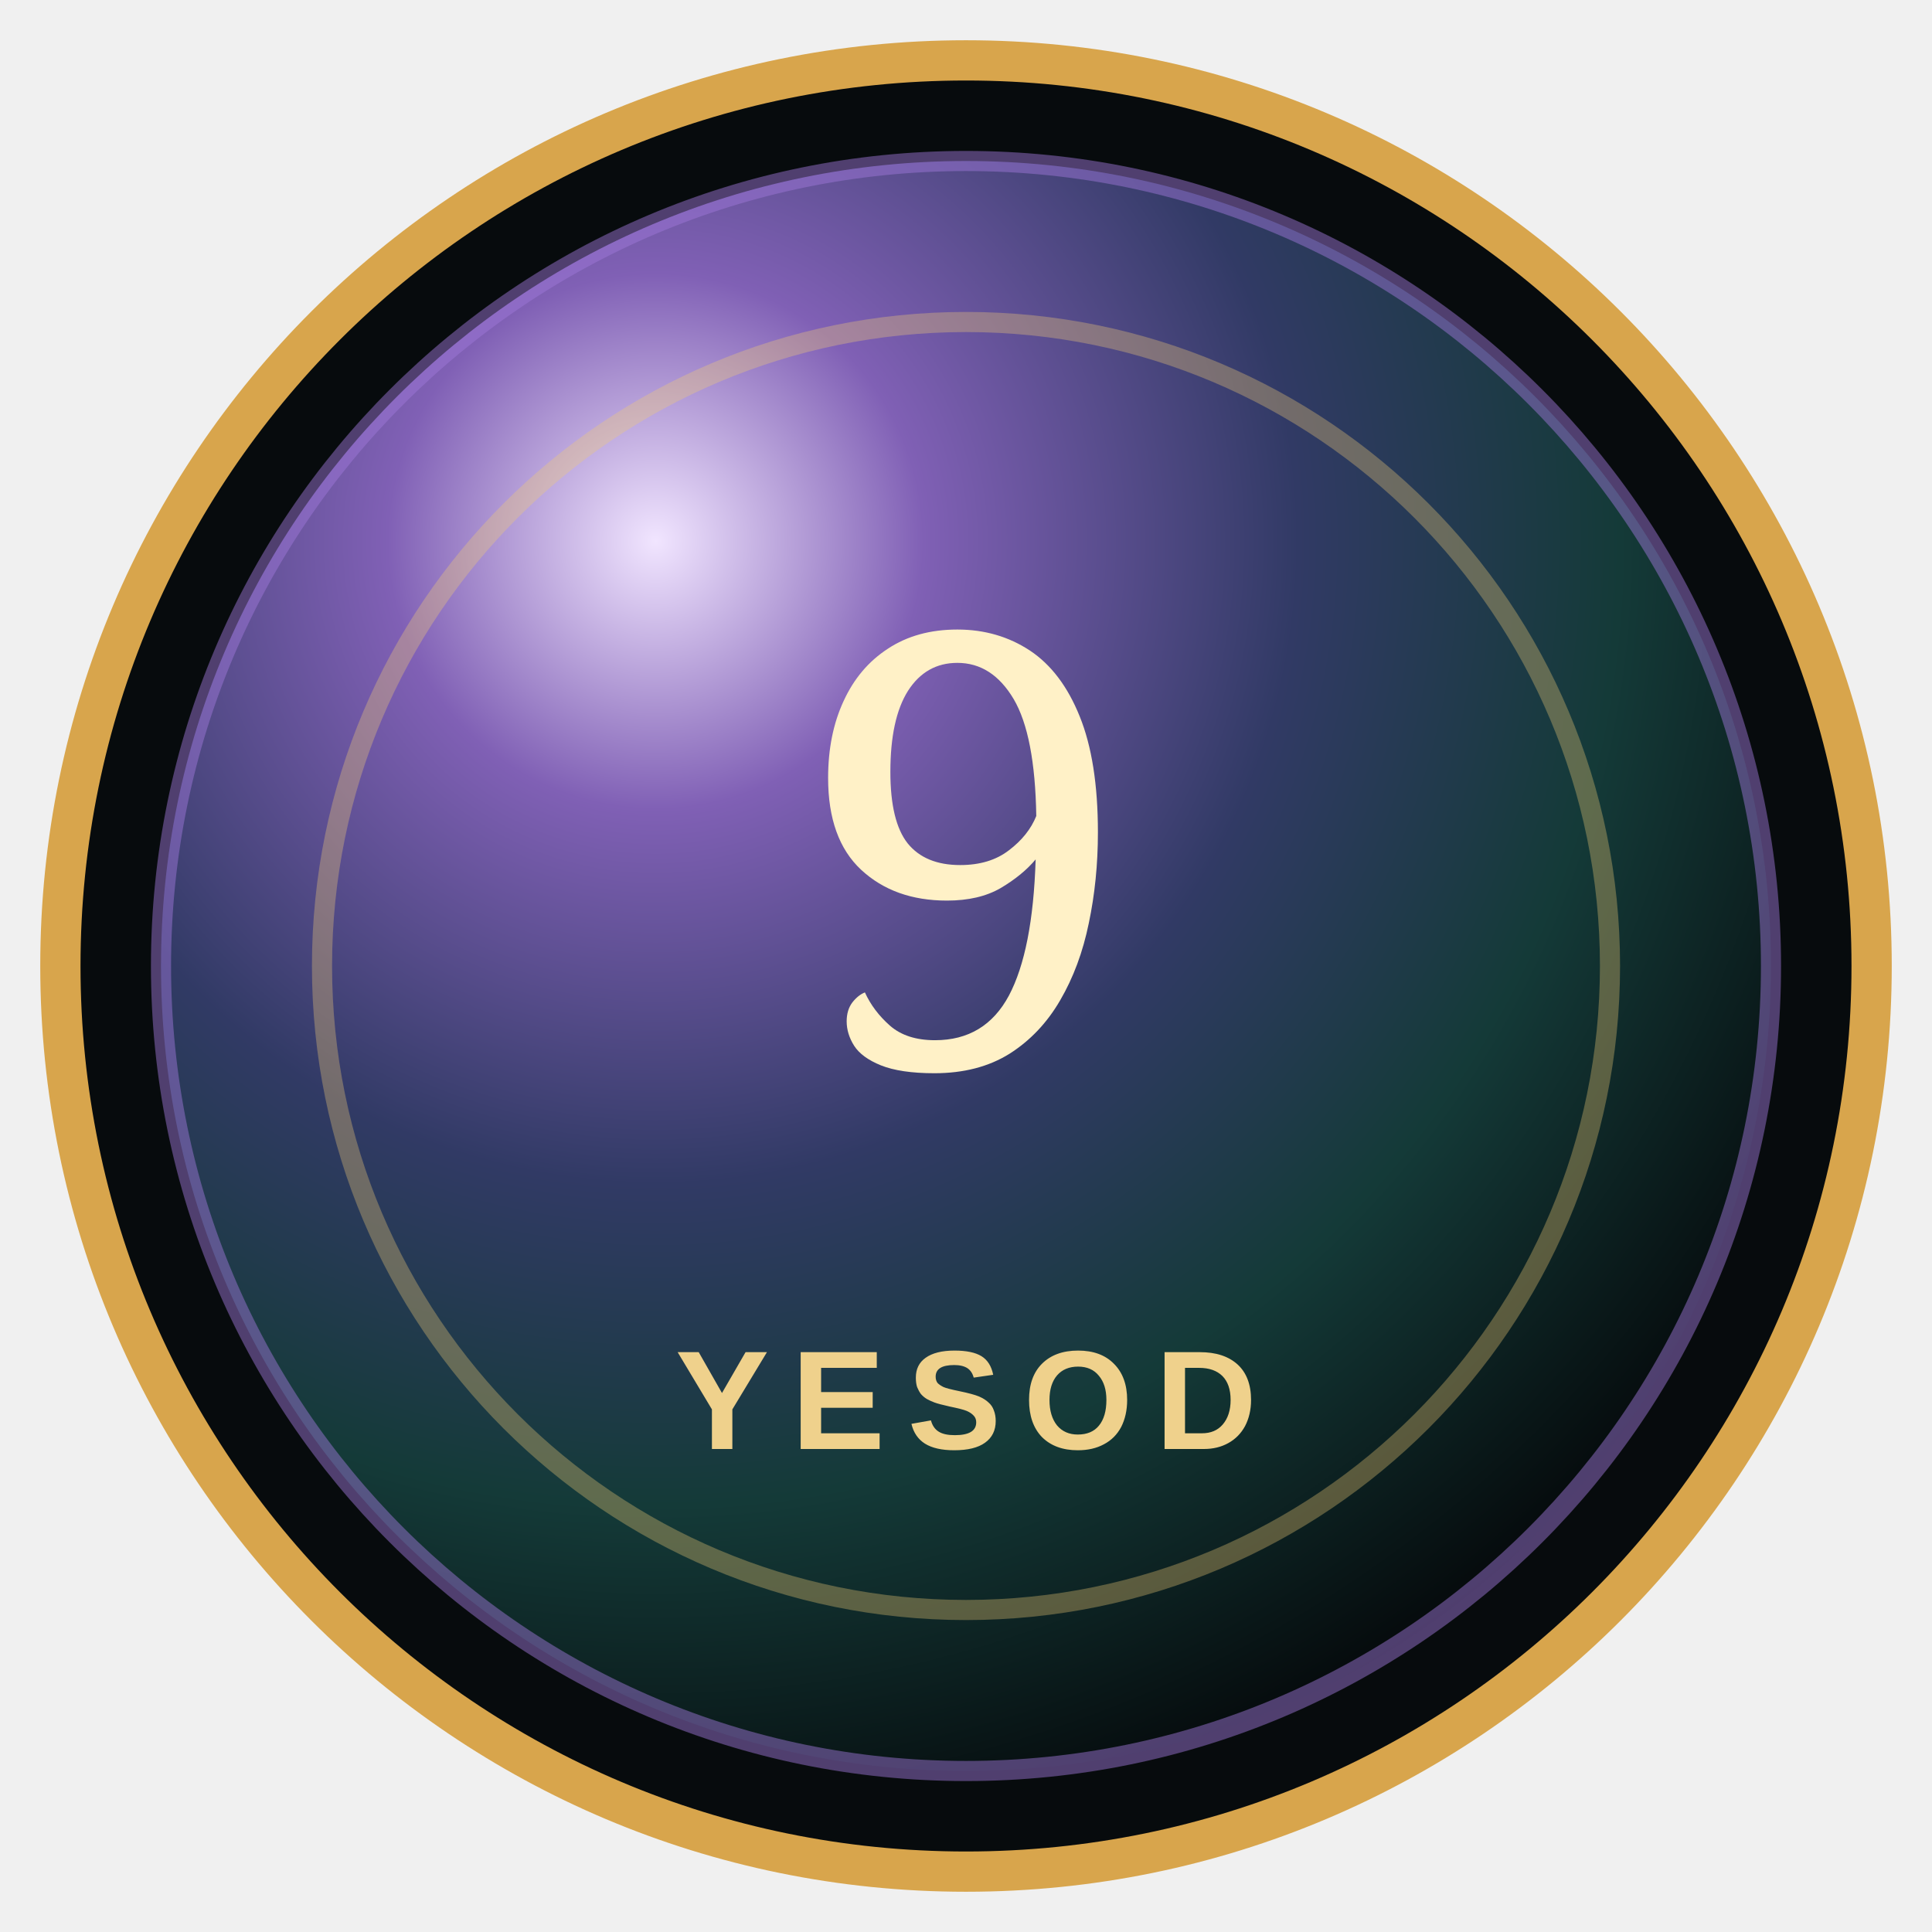
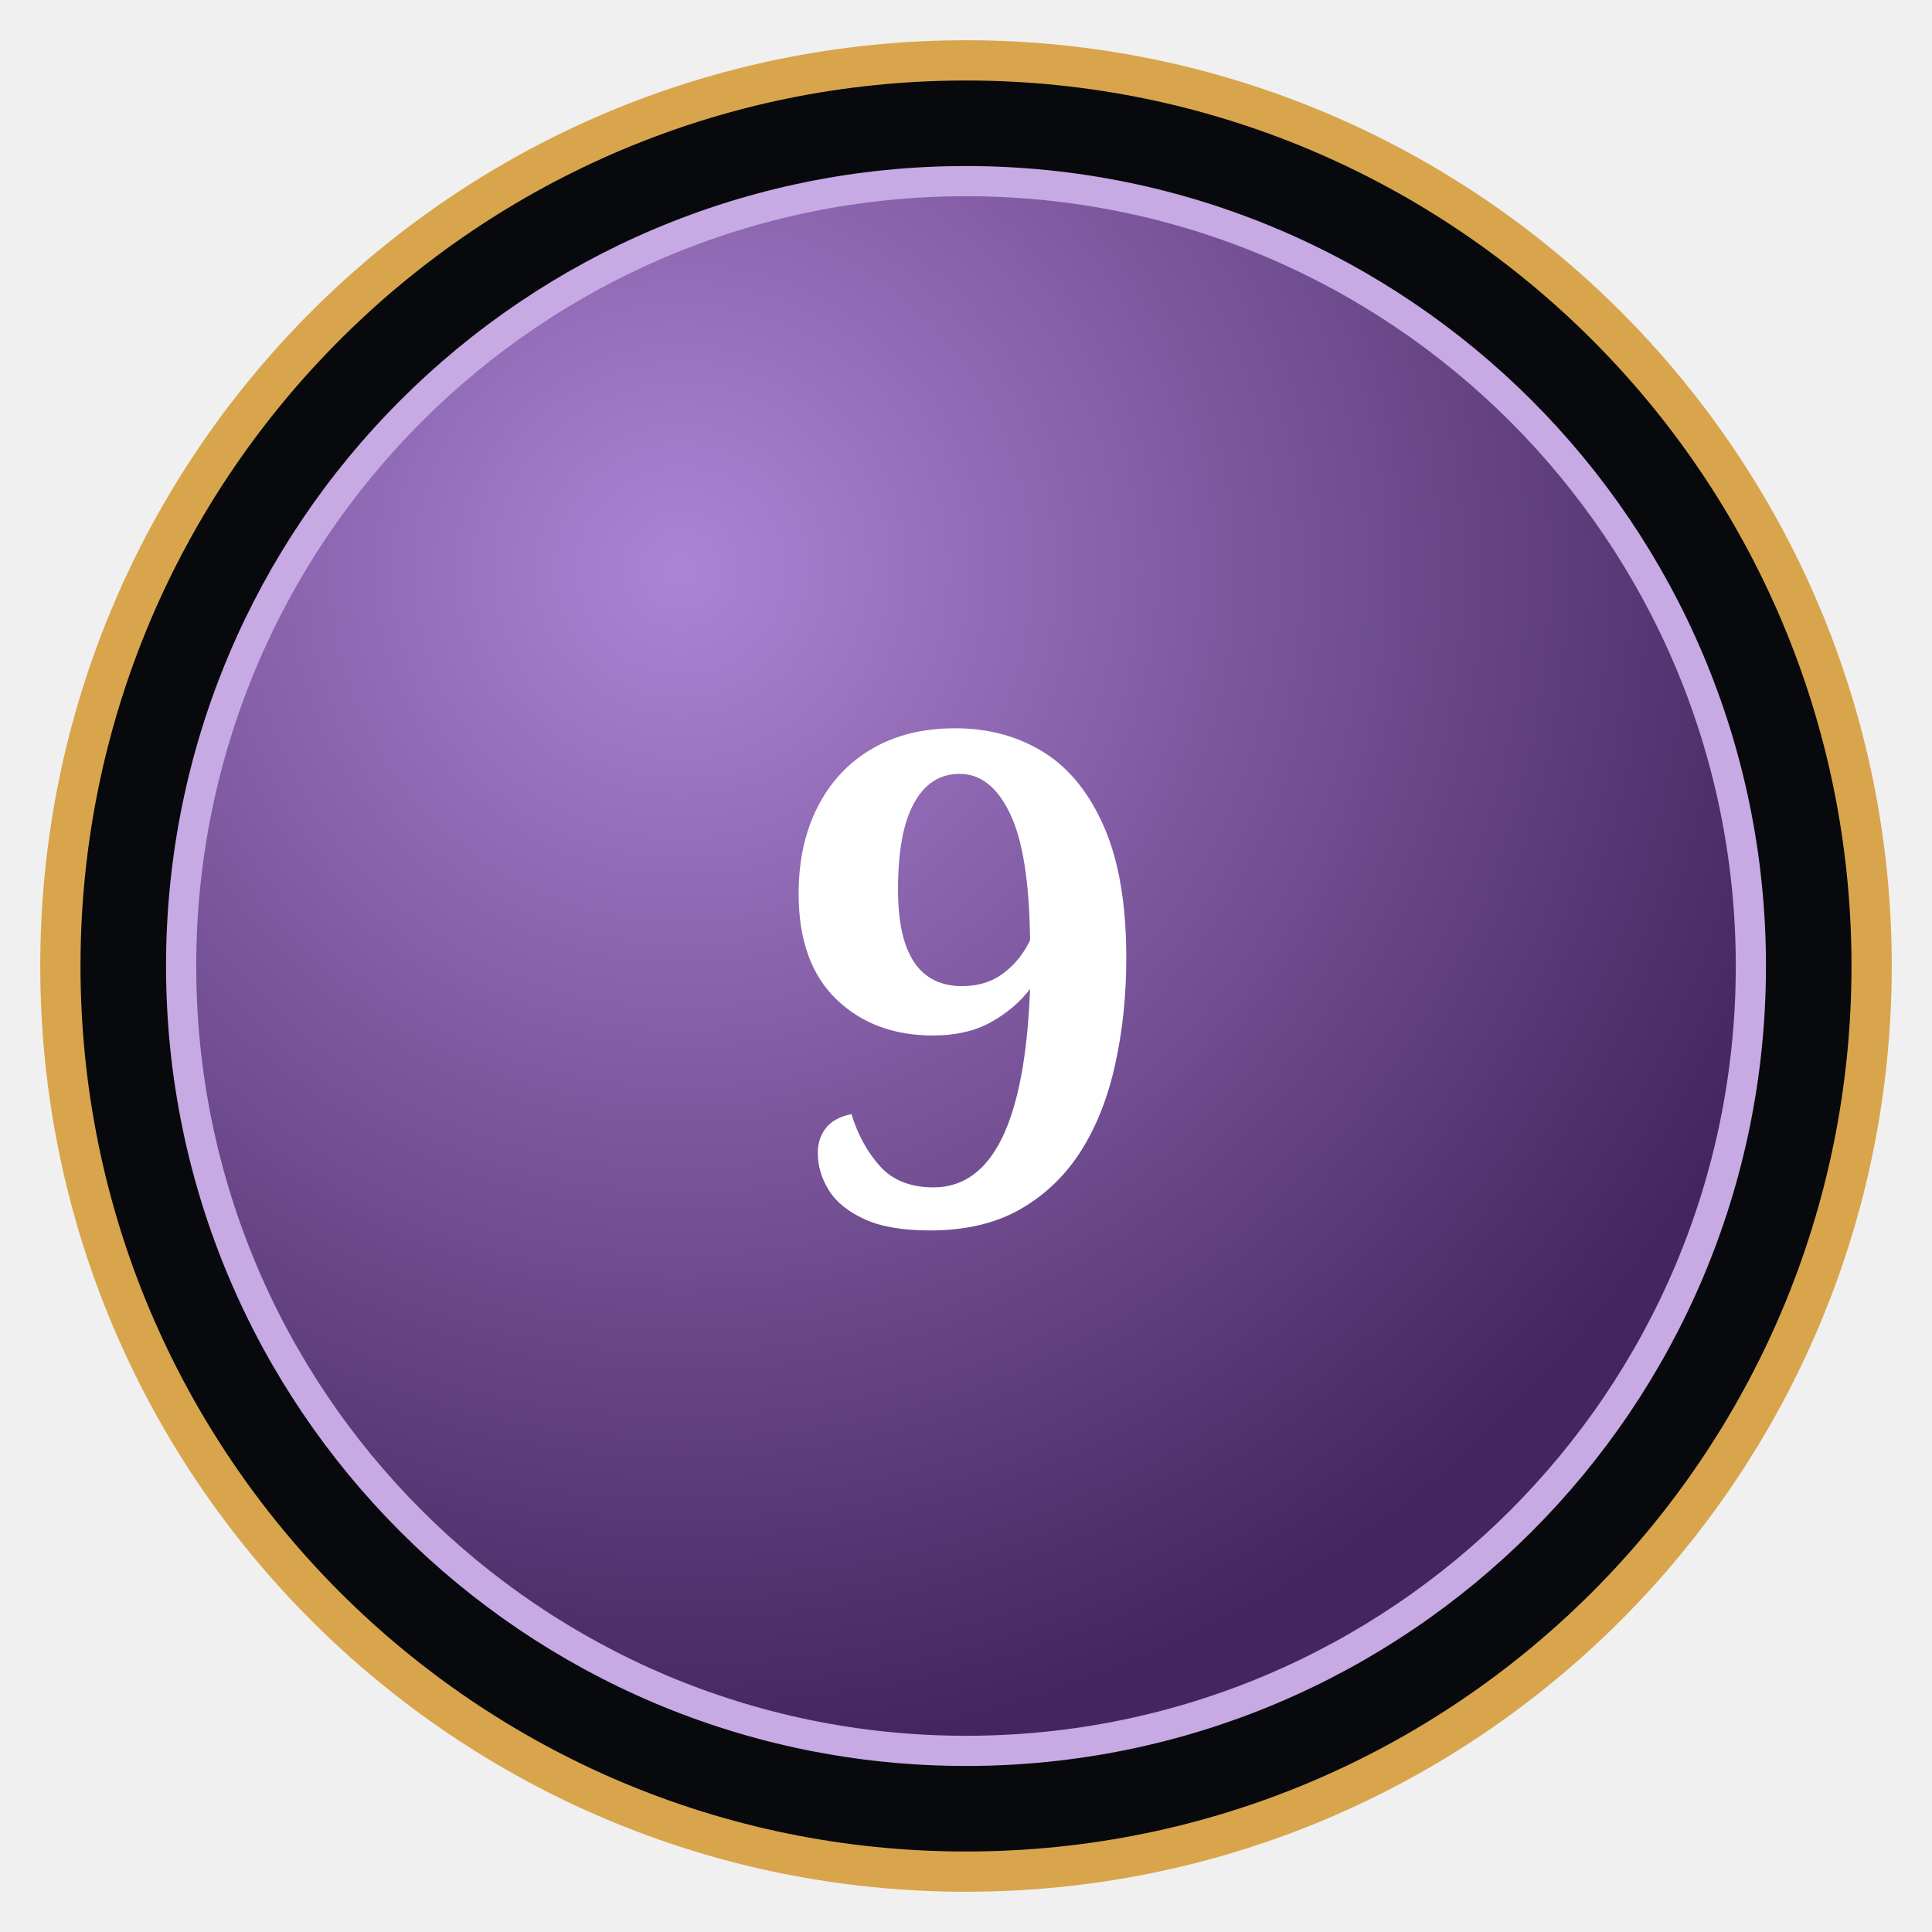
<svg xmlns="http://www.w3.org/2000/svg" viewBox="0 0 96 96" role="img" aria-labelledby="title">
  <defs>
-     <radialGradient id="opal" cx="31%" cy="24%" r="82%">
-       <stop offset="0" stop-color="#f1e5ff" />
-       <stop offset=".2" stop-color="#8060b5" />
-       <stop offset=".48" stop-color="#313a65" />
-       <stop offset=".72" stop-color="#143a38" />
-       <stop offset="1" stop-color="#05090b" />
+     <radialGradient id="sphere" cx="32%" cy="25%" r="75%">
+       <stop offset="0" stop-color="#ad84d5" />
+       <stop offset="1" stop-color="#45245f" />
    </radialGradient>
  </defs>
-   <circle cx="48" cy="48" r="45" fill="#070b0d" stroke="#d8a54c" stroke-width="2" />
-   <circle cx="48" cy="48" r="40" fill="url(#opal)" stroke="#9f78d8" stroke-opacity=".48" />
-   <circle cx="48" cy="48" r="32" fill="none" stroke="#f2cb78" stroke-opacity=".34" />
-   <text x="48" y="53" fill="#fff1c7" font-family="Georgia,serif" font-size="30" text-anchor="middle">9</text>
-   <text x="48" y="72" fill="#efd18c" font-family="Arial,sans-serif" font-size="7" font-weight="700" letter-spacing="1.1" text-anchor="middle">YESOD</text>
+   <circle cx="48" cy="48" r="45" fill="#07090c" stroke="#d8a54c" stroke-width="2" />
+   <circle cx="48" cy="48" r="39" fill="url(#sphere)" stroke="#c7a9e4" stroke-width="1.5" />
+   <text x="48" y="49" fill="#ffffff" font-family="Georgia,serif" font-size="34" font-weight="700" text-anchor="middle" dominant-baseline="middle">9</text>
</svg>
